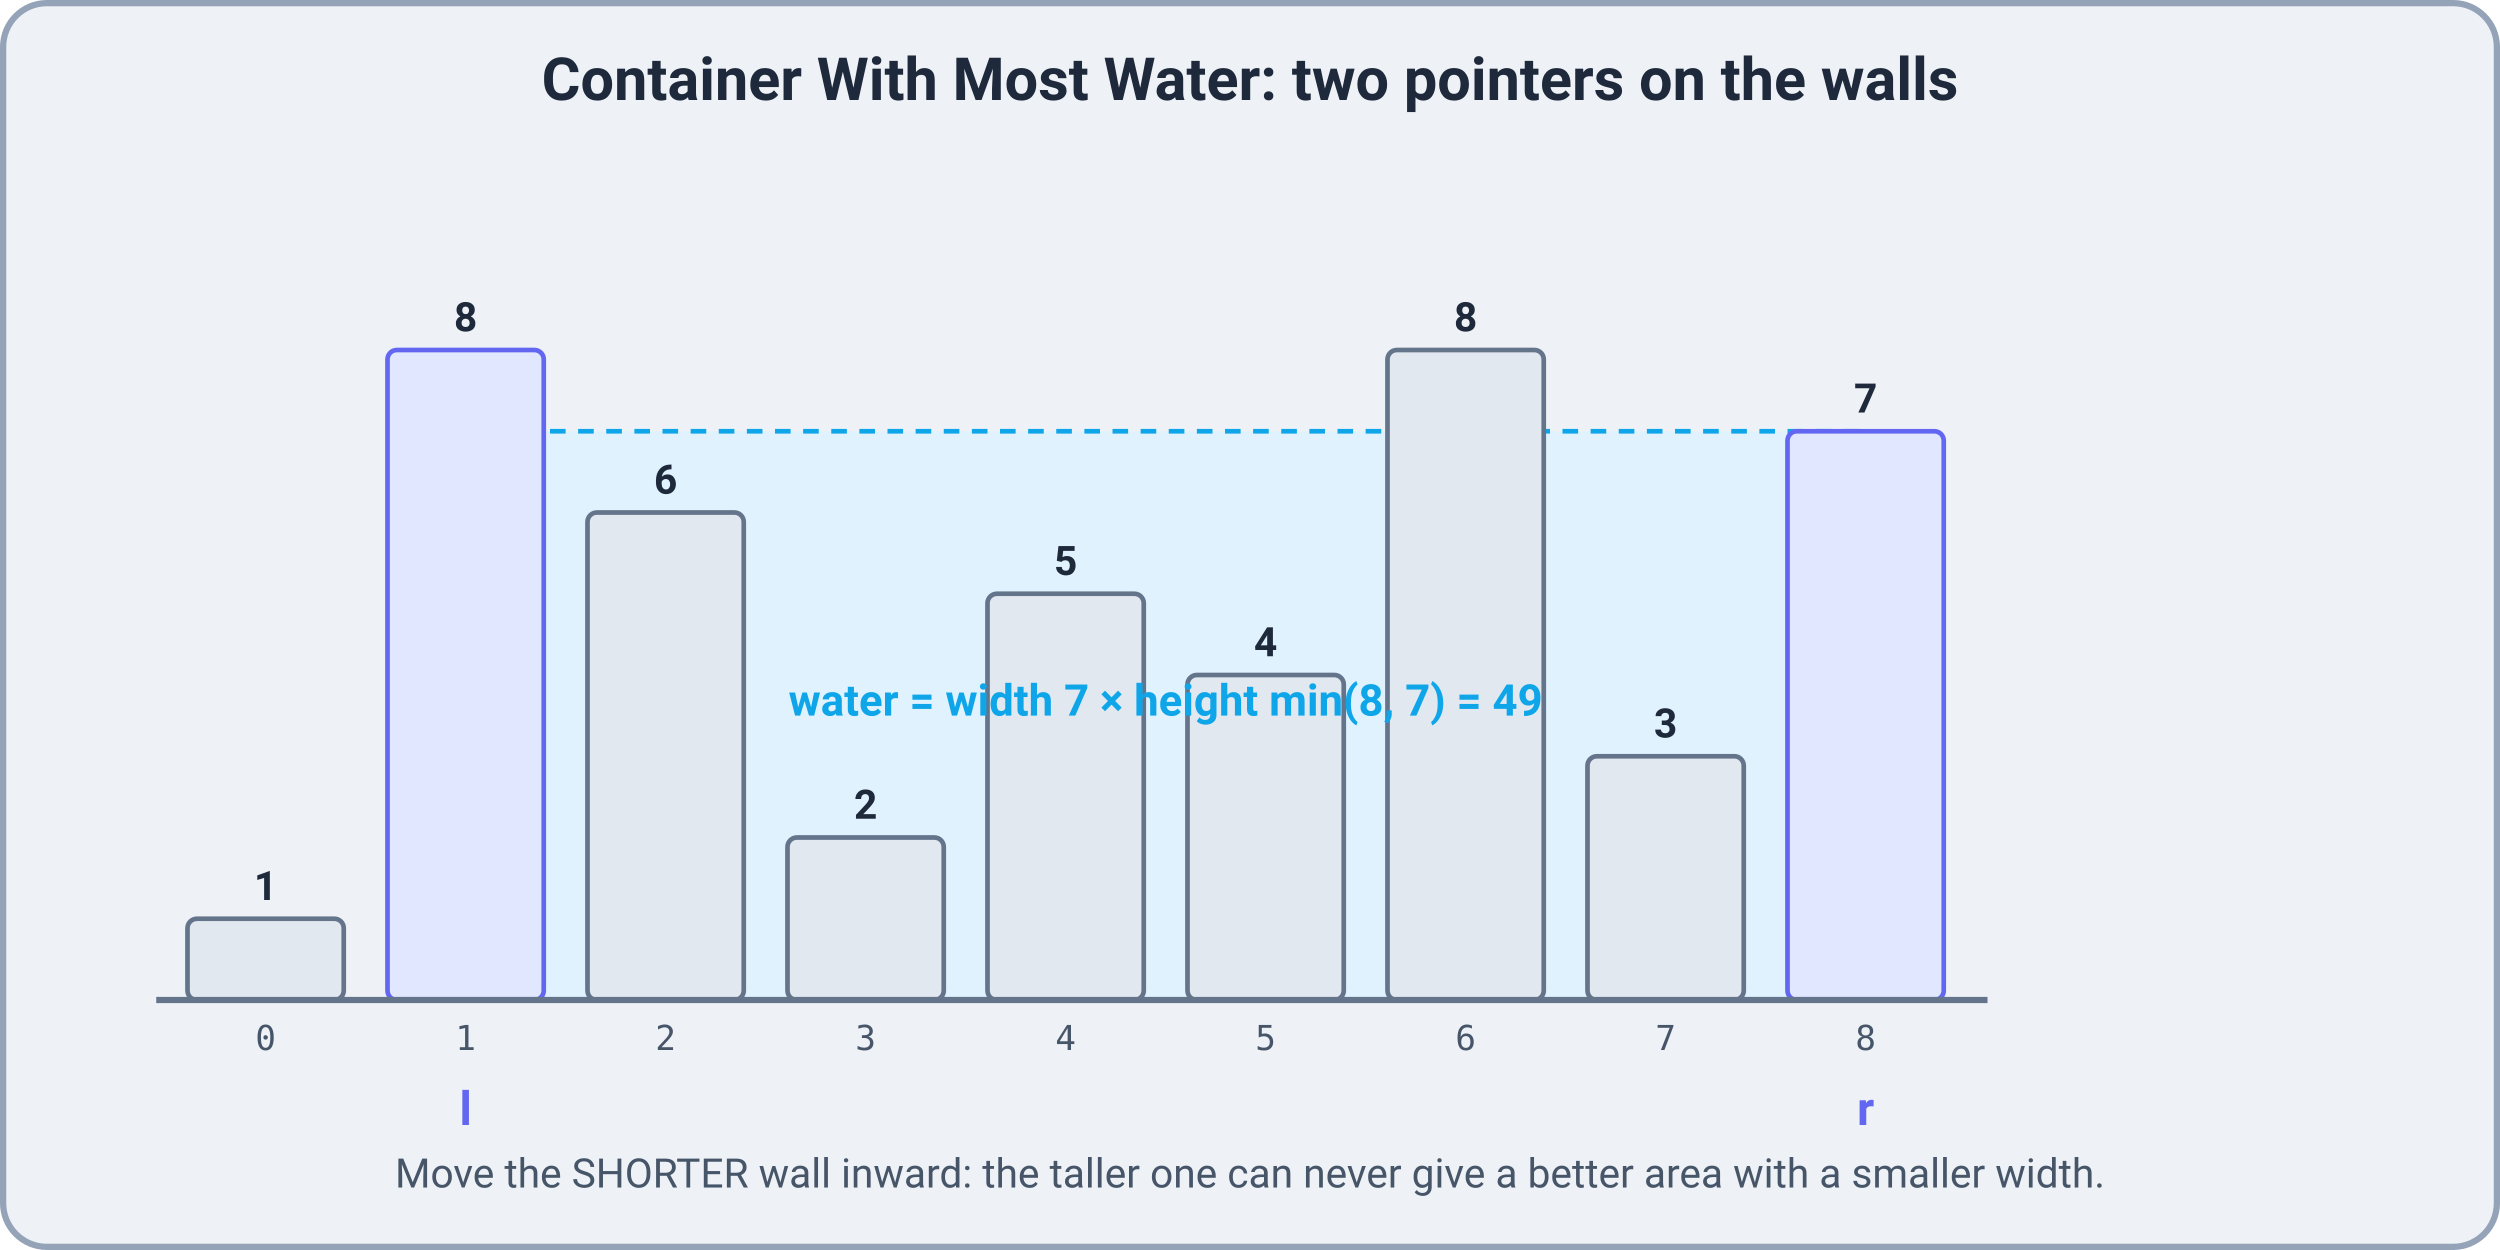
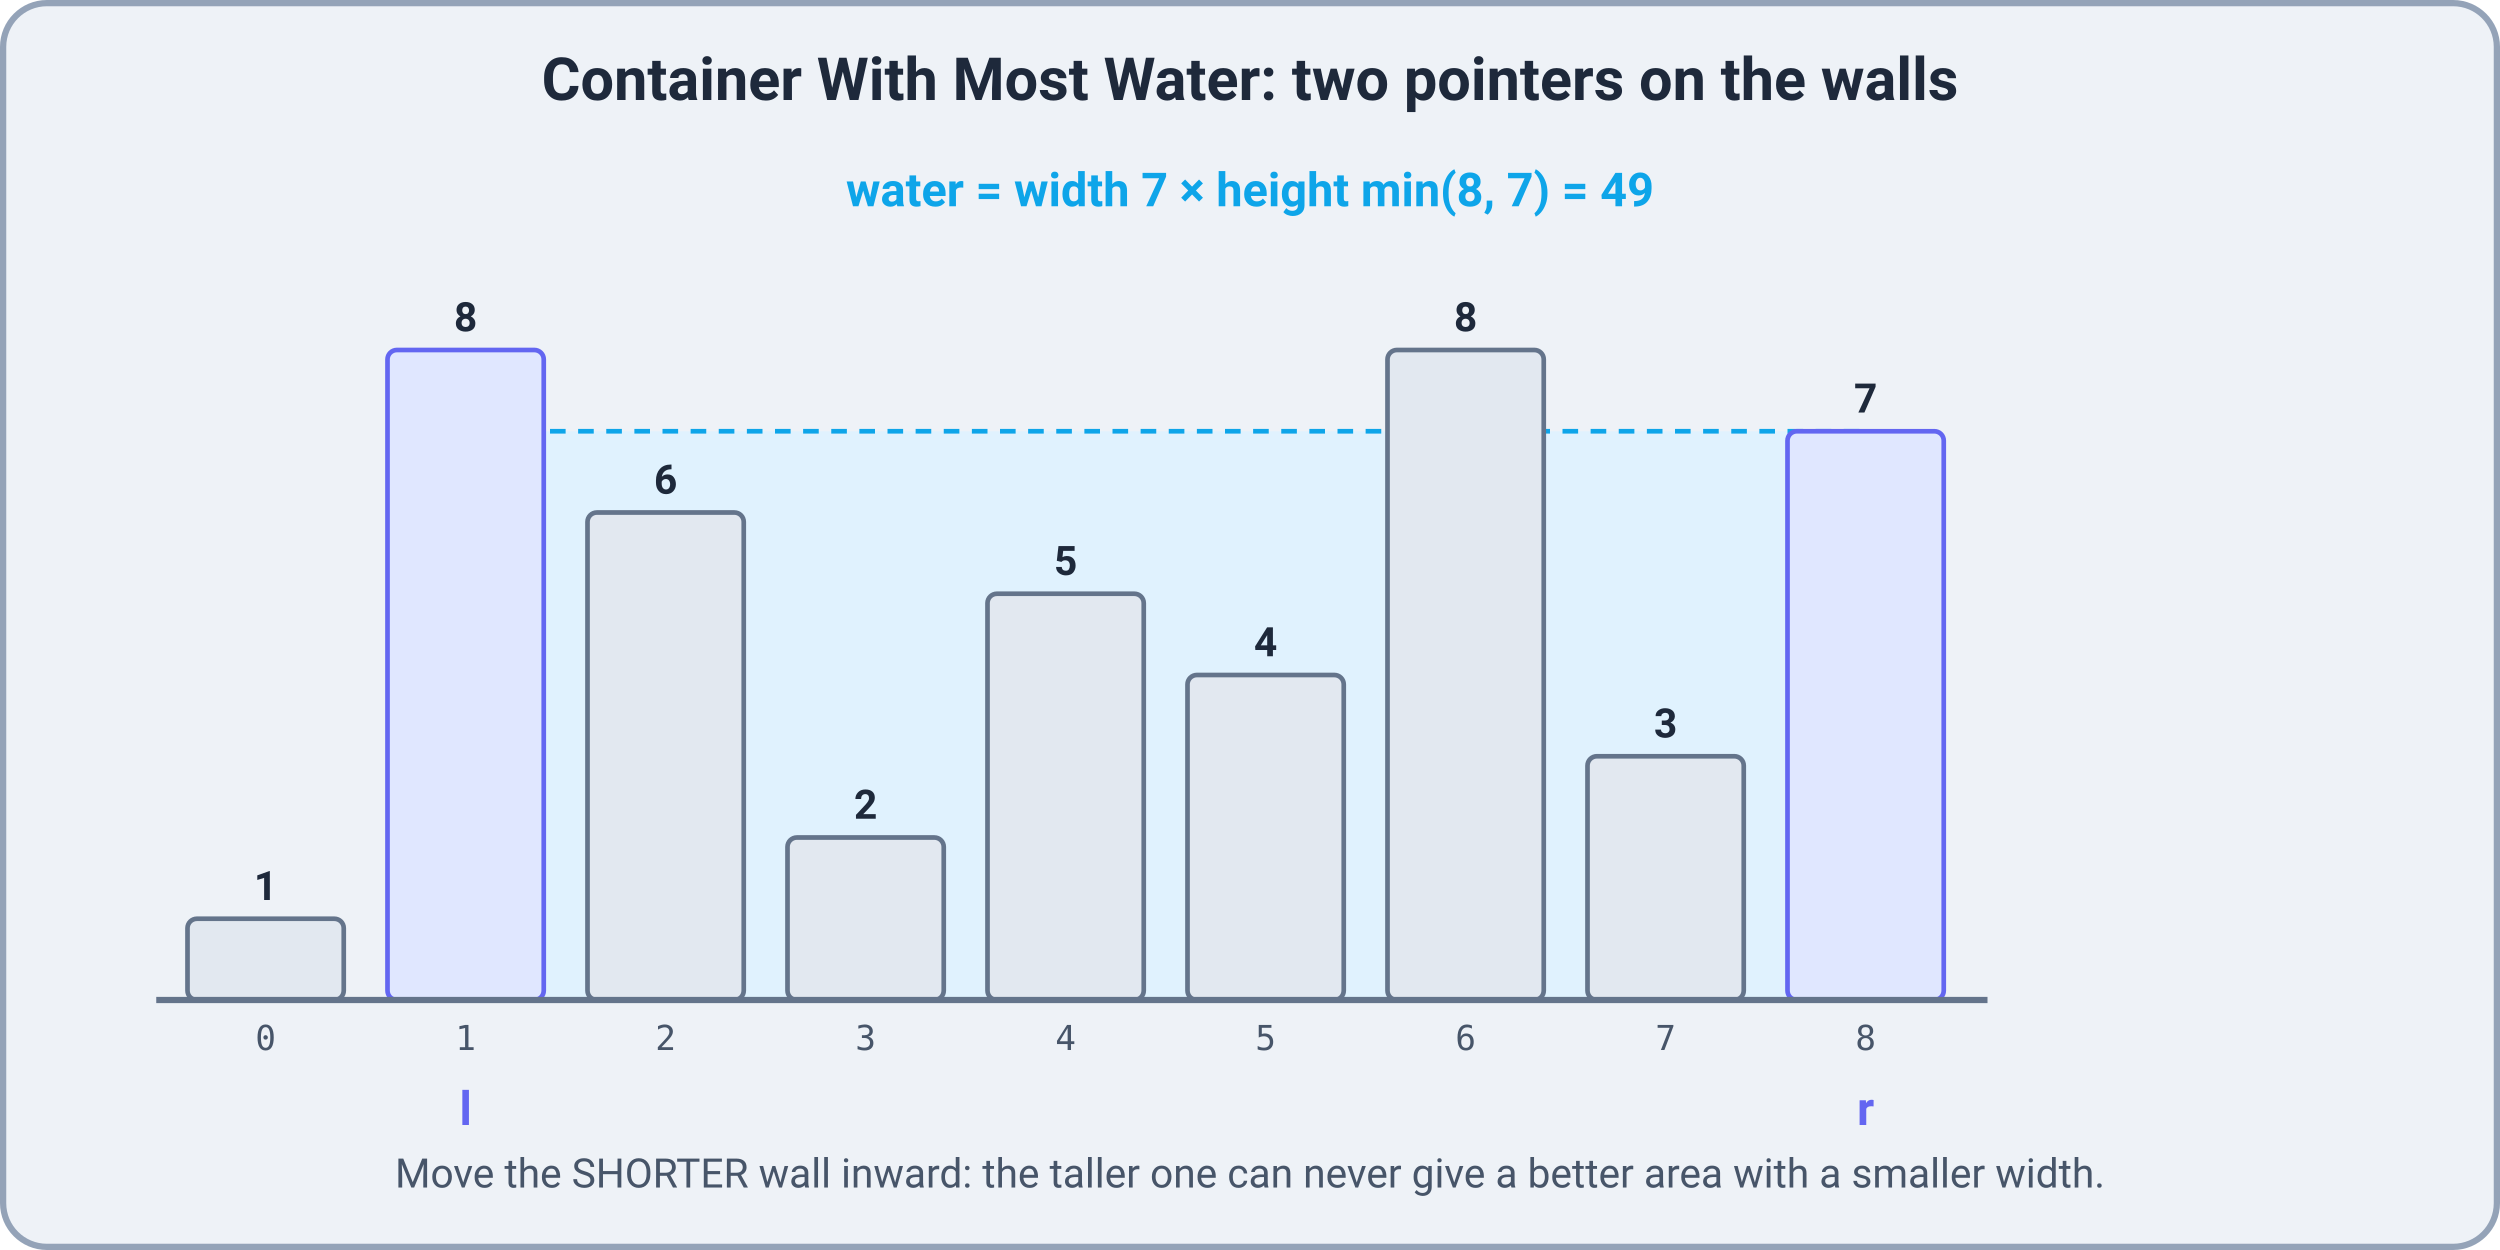
<svg xmlns="http://www.w3.org/2000/svg" viewBox="0 0 800 400" width="800" height="400" font-family="system-ui,-apple-system,Segoe UI,Roboto,sans-serif" role="img" aria-label="Bars 1 8 6 2 5 4 8 3 7; walls at index 1 and 8 hold 49 units of water">
  <defs>
    <marker id="a-slate" viewBox="0 0 10 10" refX="9" refY="5" markerWidth="7" markerHeight="7" orient="auto-start-reverse">
      <path d="M0 0L10 5L0 10z" fill="#64748b" />
    </marker>
    <marker id="a-indigo" viewBox="0 0 10 10" refX="9" refY="5" markerWidth="7" markerHeight="7" orient="auto-start-reverse">
      <path d="M0 0L10 5L0 10z" fill="#6366f1" />
    </marker>
    <marker id="a-green" viewBox="0 0 10 10" refX="9" refY="5" markerWidth="7" markerHeight="7" orient="auto-start-reverse">
      <path d="M0 0L10 5L0 10z" fill="#10b981" />
    </marker>
    <marker id="a-amber" viewBox="0 0 10 10" refX="9" refY="5" markerWidth="7" markerHeight="7" orient="auto-start-reverse">
      <path d="M0 0L10 5L0 10z" fill="#f59e0b" />
    </marker>
    <marker id="a-red" viewBox="0 0 10 10" refX="9" refY="5" markerWidth="7" markerHeight="7" orient="auto-start-reverse">
      <path d="M0 0L10 5L0 10z" fill="#ef4444" />
    </marker>
    <marker id="a-sky" viewBox="0 0 10 10" refX="9" refY="5" markerWidth="7" markerHeight="7" orient="auto-start-reverse">
      <path d="M0 0L10 5L0 10z" fill="#0ea5e9" />
    </marker>
    <marker id="a-violet" viewBox="0 0 10 10" refX="9" refY="5" markerWidth="7" markerHeight="7" orient="auto-start-reverse">
      <path d="M0 0L10 5L0 10z" fill="#8b5cf6" />
    </marker>
    <marker id="a-pink" viewBox="0 0 10 10" refX="9" refY="5" markerWidth="7" markerHeight="7" orient="auto-start-reverse">
      <path d="M0 0L10 5L0 10z" fill="#ec4899" />
    </marker>
    <marker id="a-teal" viewBox="0 0 10 10" refX="9" refY="5" markerWidth="7" markerHeight="7" orient="auto-start-reverse">
      <path d="M0 0L10 5L0 10z" fill="#14b8a6" />
    </marker>
  </defs>
  <rect x="1" y="1" width="798" height="398" rx="14" fill="#eef2f7" stroke="#94a3b8" stroke-width="2" />
  <text x="400" y="32" font-size="19" text-anchor="middle" fill="#1e293b" font-weight="700">Container With Most Water: two pointers on the walls</text>
  <rect x="149" y="138" width="448" height="182" rx="0" fill="#e0f2fe" stroke="#0ea5e9" stroke-width="1.5" stroke-dasharray="5 4" />
  <rect x="60" y="294" width="50" height="26" rx="3" fill="#e2e8f0" stroke="#64748b" stroke-width="1.5" />
  <text x="85" y="288" font-size="13" text-anchor="middle" fill="#1e293b" font-weight="700">1</text>
  <text x="85" y="336" font-size="11" text-anchor="middle" fill="#475569" font-family="ui-monospace,Menlo,Consolas,monospace">0</text>
  <rect x="124" y="112" width="50" height="208" rx="3" fill="#e0e7ff" stroke="#6366f1" stroke-width="1.5" />
  <text x="149" y="106" font-size="13" text-anchor="middle" fill="#1e293b" font-weight="700">8</text>
  <text x="149" y="336" font-size="11" text-anchor="middle" fill="#475569" font-family="ui-monospace,Menlo,Consolas,monospace">1</text>
  <rect x="188" y="164" width="50" height="156" rx="3" fill="#e2e8f0" stroke="#64748b" stroke-width="1.5" />
  <text x="213" y="158" font-size="13" text-anchor="middle" fill="#1e293b" font-weight="700">6</text>
  <text x="213" y="336" font-size="11" text-anchor="middle" fill="#475569" font-family="ui-monospace,Menlo,Consolas,monospace">2</text>
  <rect x="252" y="268" width="50" height="52" rx="3" fill="#e2e8f0" stroke="#64748b" stroke-width="1.5" />
  <text x="277" y="262" font-size="13" text-anchor="middle" fill="#1e293b" font-weight="700">2</text>
  <text x="277" y="336" font-size="11" text-anchor="middle" fill="#475569" font-family="ui-monospace,Menlo,Consolas,monospace">3</text>
  <rect x="316" y="190" width="50" height="130" rx="3" fill="#e2e8f0" stroke="#64748b" stroke-width="1.5" />
  <text x="341" y="184" font-size="13" text-anchor="middle" fill="#1e293b" font-weight="700">5</text>
  <text x="341" y="336" font-size="11" text-anchor="middle" fill="#475569" font-family="ui-monospace,Menlo,Consolas,monospace">4</text>
  <rect x="380" y="216" width="50" height="104" rx="3" fill="#e2e8f0" stroke="#64748b" stroke-width="1.5" />
  <text x="405" y="210" font-size="13" text-anchor="middle" fill="#1e293b" font-weight="700">4</text>
  <text x="405" y="336" font-size="11" text-anchor="middle" fill="#475569" font-family="ui-monospace,Menlo,Consolas,monospace">5</text>
  <rect x="444" y="112" width="50" height="208" rx="3" fill="#e2e8f0" stroke="#64748b" stroke-width="1.5" />
  <text x="469" y="106" font-size="13" text-anchor="middle" fill="#1e293b" font-weight="700">8</text>
  <text x="469" y="336" font-size="11" text-anchor="middle" fill="#475569" font-family="ui-monospace,Menlo,Consolas,monospace">6</text>
  <rect x="508" y="242" width="50" height="78" rx="3" fill="#e2e8f0" stroke="#64748b" stroke-width="1.5" />
  <text x="533" y="236" font-size="13" text-anchor="middle" fill="#1e293b" font-weight="700">3</text>
  <text x="533" y="336" font-size="11" text-anchor="middle" fill="#475569" font-family="ui-monospace,Menlo,Consolas,monospace">7</text>
  <rect x="572" y="138" width="50" height="182" rx="3" fill="#e0e7ff" stroke="#6366f1" stroke-width="1.5" />
  <text x="597" y="132" font-size="13" text-anchor="middle" fill="#1e293b" font-weight="700">7</text>
  <text x="597" y="336" font-size="11" text-anchor="middle" fill="#475569" font-family="ui-monospace,Menlo,Consolas,monospace">8</text>
  <line x1="50" y1="320" x2="636" y2="320" stroke="#64748b" stroke-width="2" />
-   <text x="373" y="229" font-size="14" text-anchor="middle" fill="#0ea5e9" font-weight="700">water = width 7 × height min(8, 7) = 49</text>
+   <text x="400" y="66" font-size="15" text-anchor="middle" fill="#0ea5e9" font-weight="700">water = width 7 × height min(8, 7) = 49</text>
  <text x="149" y="360" font-size="15" text-anchor="middle" fill="#6366f1" font-weight="700">l</text>
  <text x="597" y="360" font-size="15" text-anchor="middle" fill="#6366f1" font-weight="700">r</text>
  <text x="400" y="380" font-size="13" text-anchor="middle" fill="#475569">Move the SHORTER wall inward: the taller one can never give a better area with a smaller width.</text>
</svg>
